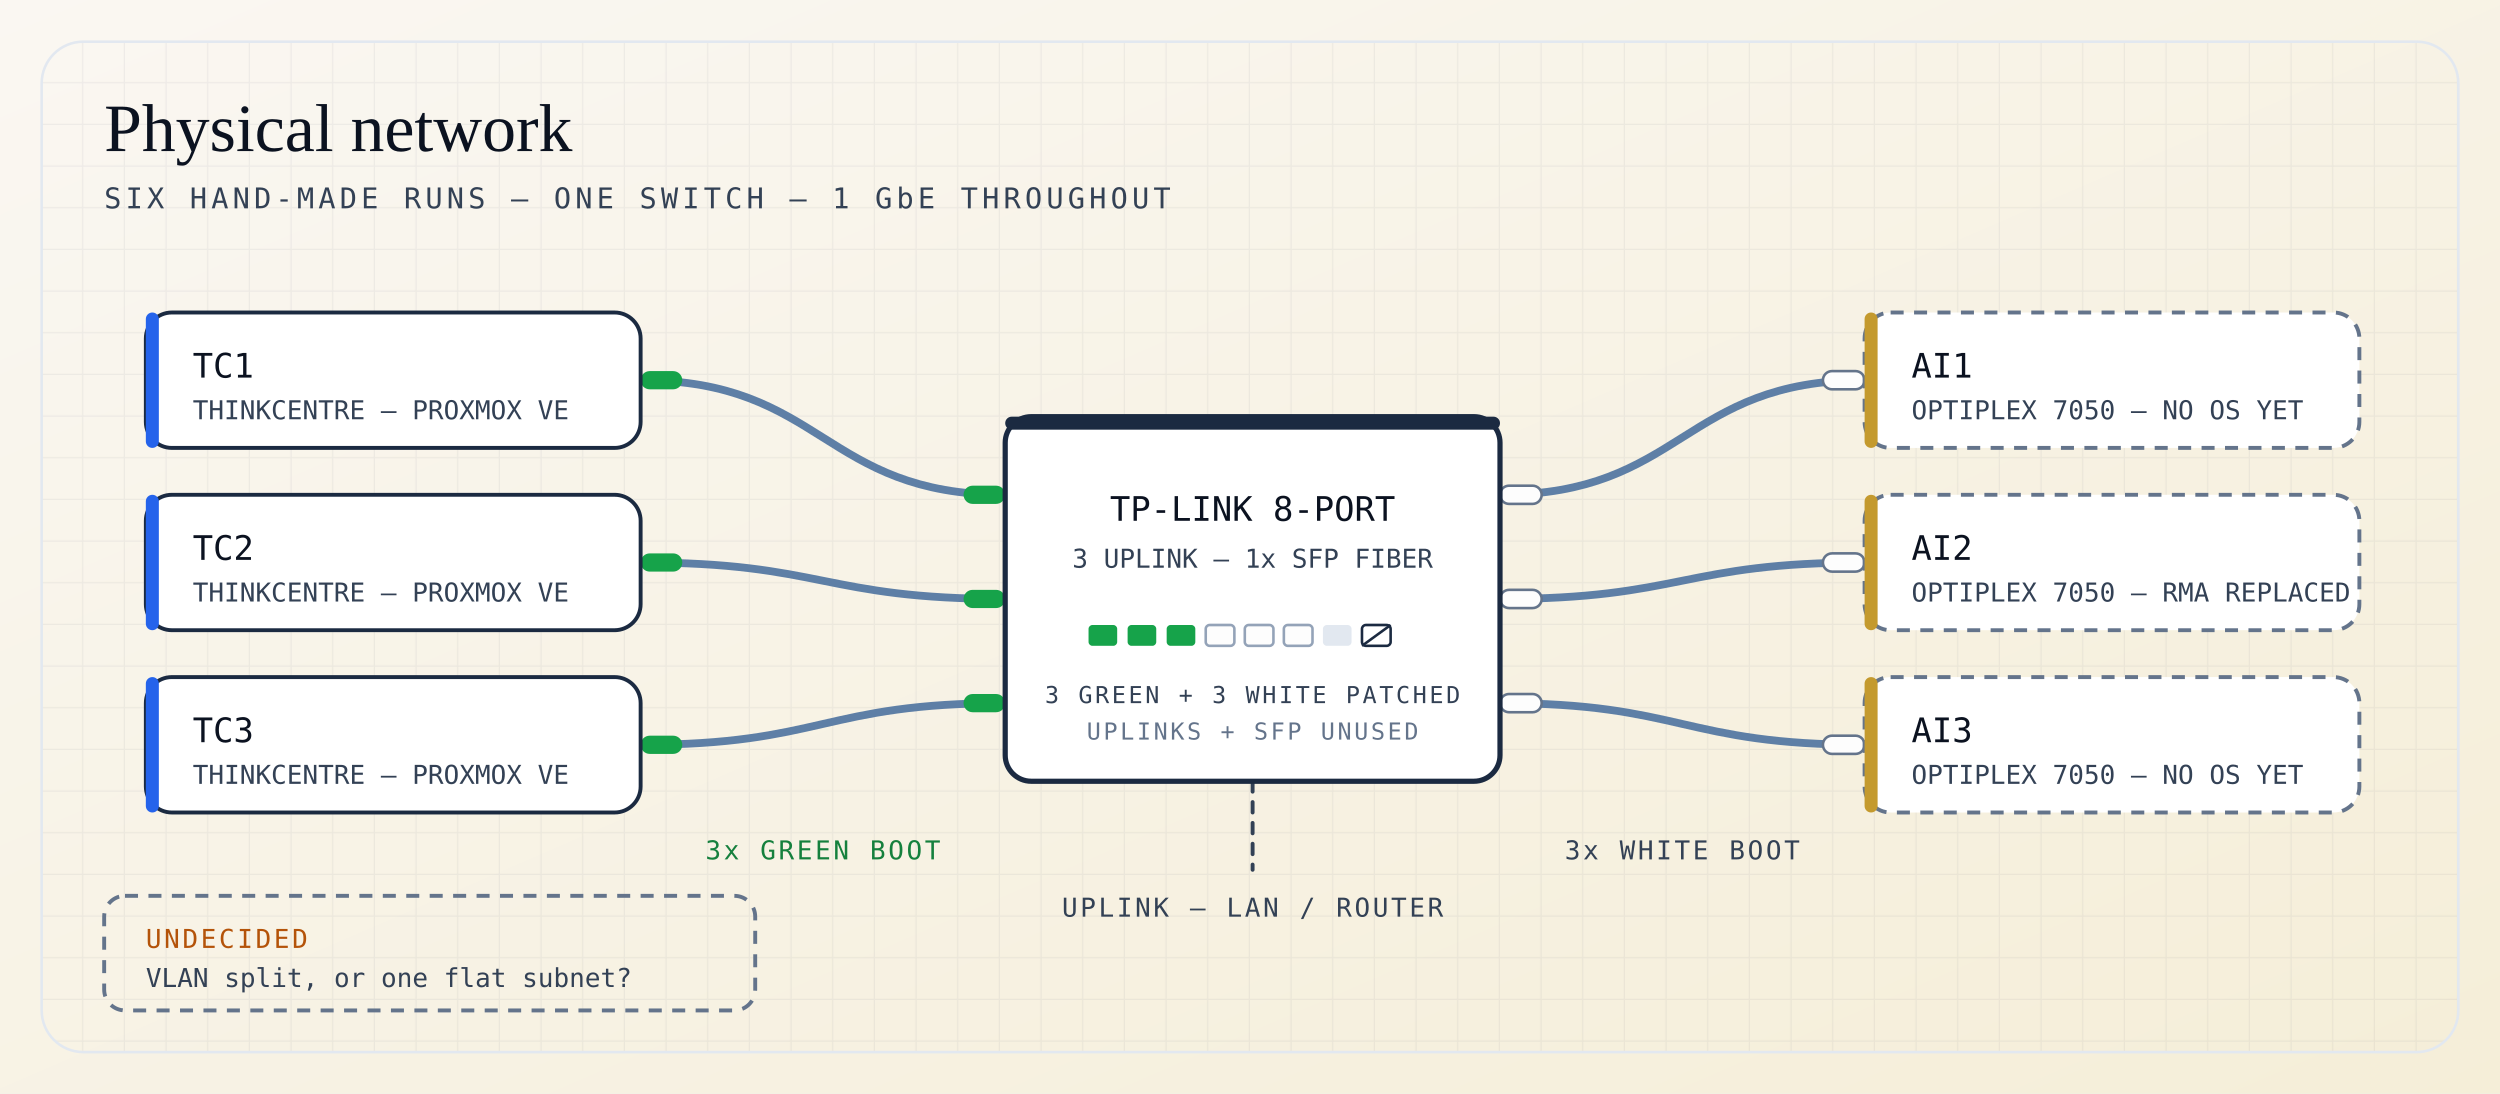
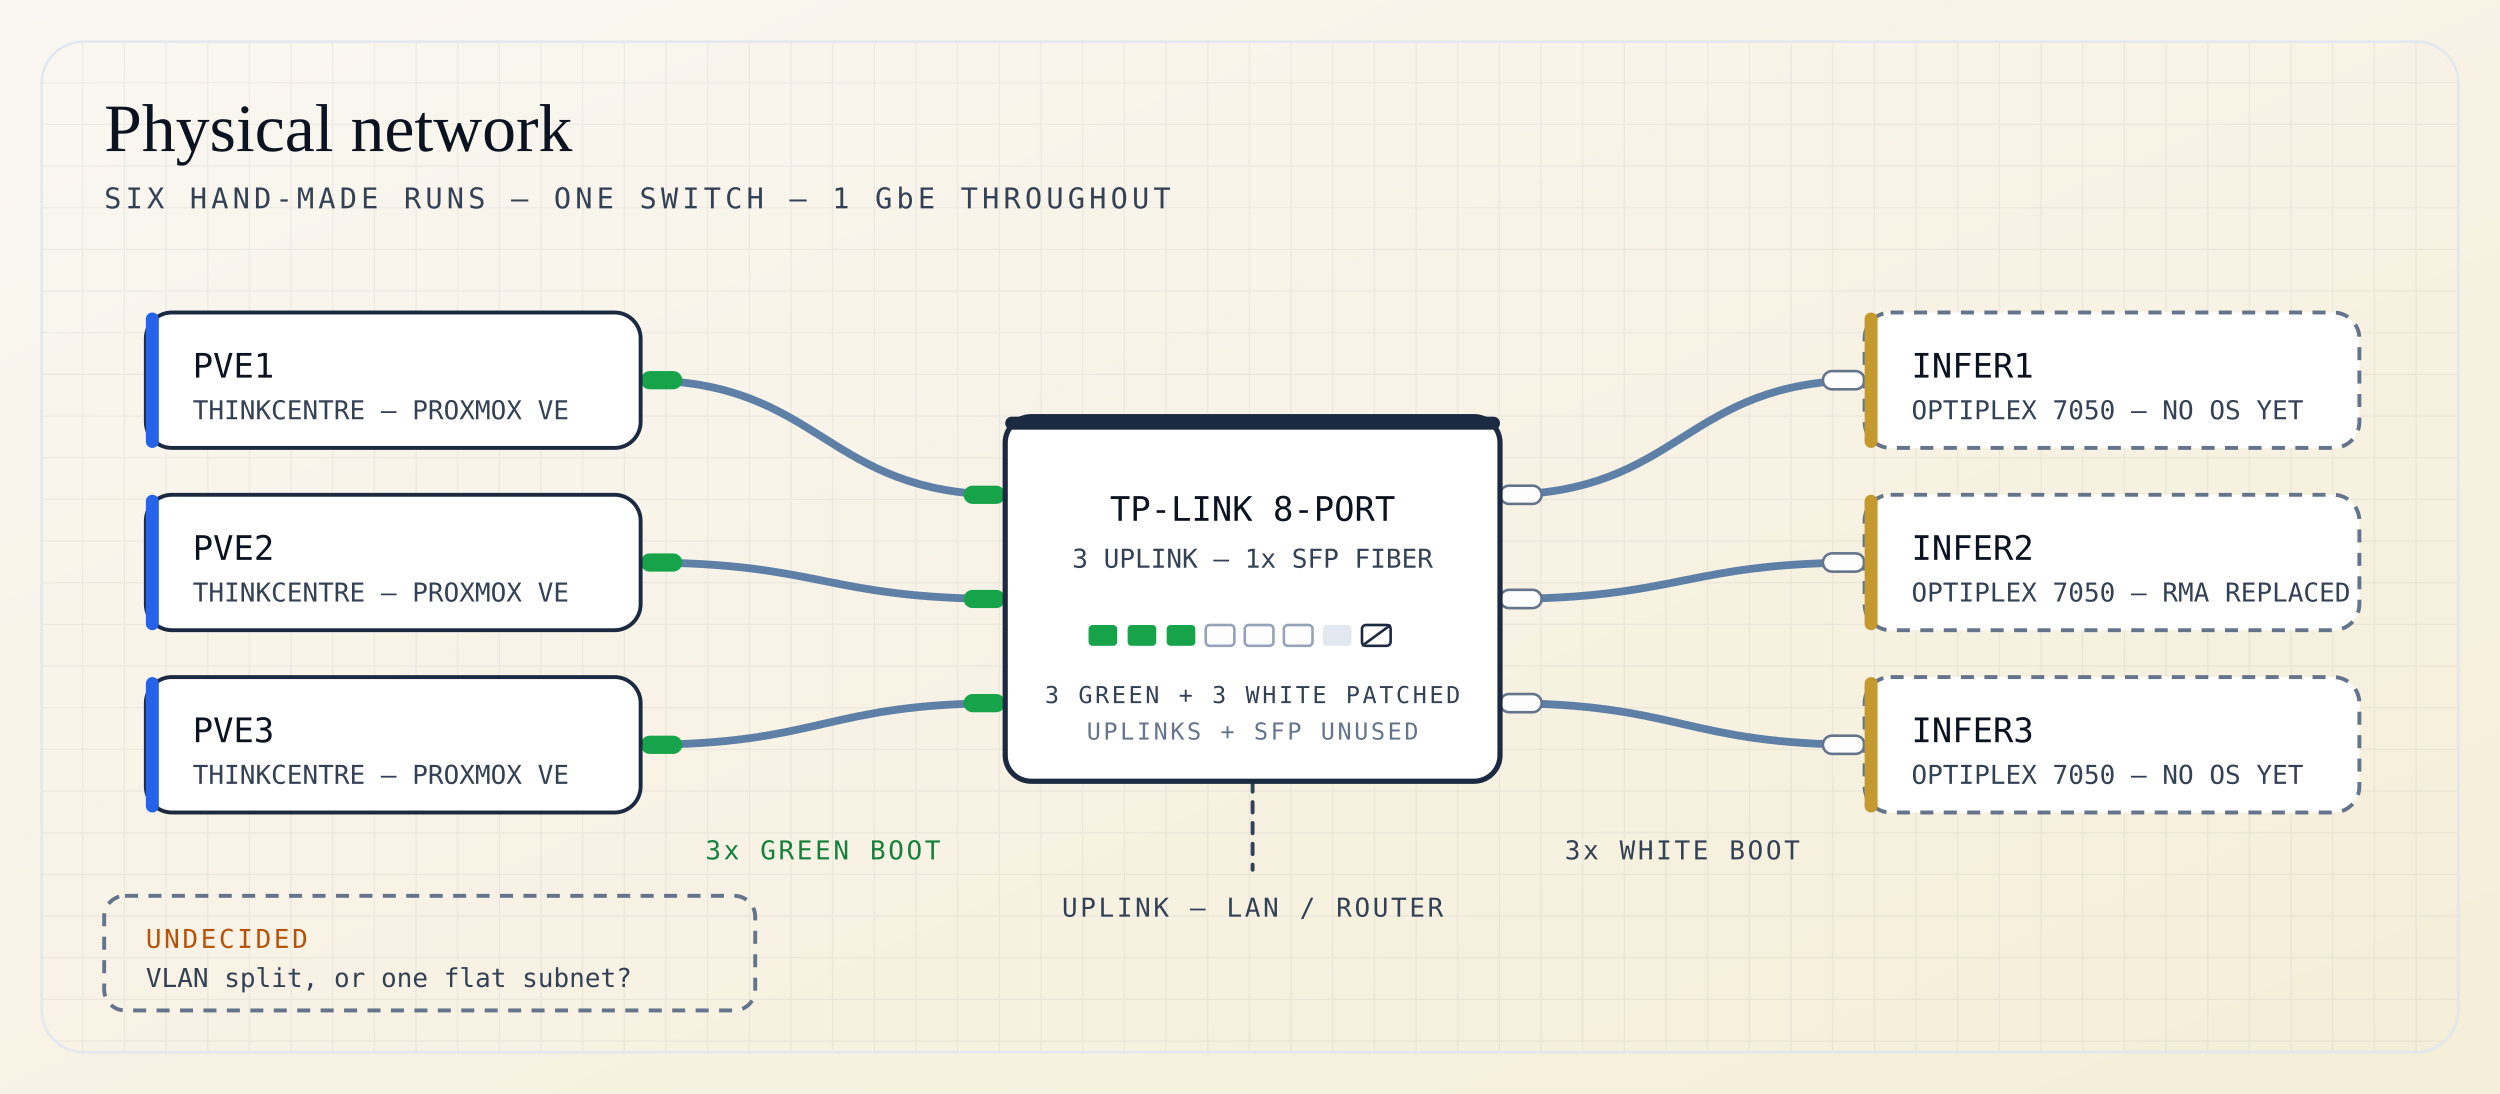
<svg xmlns="http://www.w3.org/2000/svg" width="960" height="420" viewBox="0 0 960 420" role="img" aria-labelledby="t d">
  <defs>
    <linearGradient id="paper" x1="0" y1="0" x2="1" y2="1">
      <stop offset="0" stop-color="#FAF7F2" />
      <stop offset="1" stop-color="#F5EED8" />
    </linearGradient>
    <pattern id="grid" width="16" height="16" patternUnits="userSpaceOnUse">
      <path d="M16 0V16M0 16H16" fill="none" stroke="#334155" stroke-width="1" stroke-opacity="0.06" />
    </pattern>
    <clipPath id="frame">
      <rect x="16" y="16" width="928" height="388" rx="16" />
    </clipPath>
  </defs>
  <rect width="960" height="420" fill="url(#paper)" />
  <g clip-path="url(#frame)">
    <rect x="16" y="16" width="928" height="388" fill="url(#grid)" />
  </g>
  <rect x="16" y="16" width="928" height="388" rx="16" fill="none" stroke="#E2E8F0" stroke-width="1" />
  <text x="40" y="58" font-family="Georgia, 'Times New Roman', 'Liberation Serif', serif" font-size="26" fill="#0B1220">Physical network</text>
  <text x="40" y="80" font-family="ui-monospace, SFMono-Regular, Menlo, Consolas, monospace" font-size="11" letter-spacing="1.6" fill="#334155">SIX HAND-MADE RUNS — ONE SWITCH — 1 GbE THROUGHOUT</text>
  <g fill="none" stroke-linecap="round">
    <path d="M246 146C316 146 316 190 386 190" stroke="#5E7FA6" stroke-width="3" />
    <path d="M246 216C316 216 316 230 386 230" stroke="#5E7FA6" stroke-width="3" />
    <path d="M246 286C316 286 316 270 386 270" stroke="#5E7FA6" stroke-width="3" />
    <path d="M576 190C646 190 646 146 716 146" stroke="#5E7FA6" stroke-width="3" />
    <path d="M576 230C646 230 646 216 716 216" stroke="#5E7FA6" stroke-width="3" />
    <path d="M576 270C646 270 646 286 716 286" stroke="#5E7FA6" stroke-width="3" />
    <path d="M481 300V334" stroke="#334155" stroke-width="1.5" stroke-dasharray="4 4" />
  </g>
  <g>
    <rect x="246" y="142.5" width="16" height="7" rx="3.5" fill="#16A34A" />
    <rect x="246" y="212.5" width="16" height="7" rx="3.5" fill="#16A34A" />
    <rect x="246" y="282.5" width="16" height="7" rx="3.5" fill="#16A34A" />
    <rect x="370" y="186.5" width="16" height="7" rx="3.5" fill="#16A34A" />
    <rect x="370" y="226.5" width="16" height="7" rx="3.5" fill="#16A34A" />
    <rect x="370" y="266.5" width="16" height="7" rx="3.5" fill="#16A34A" />
    <g fill="#FDFDFD" stroke="#64748B" stroke-width="1">
      <rect x="576" y="186.5" width="16" height="7" rx="3.5" />
      <rect x="576" y="226.5" width="16" height="7" rx="3.5" />
      <rect x="576" y="266.5" width="16" height="7" rx="3.5" />
      <rect x="700" y="142.5" width="16" height="7" rx="3.5" />
      <rect x="700" y="212.5" width="16" height="7" rx="3.5" />
      <rect x="700" y="282.5" width="16" height="7" rx="3.5" />
    </g>
  </g>
  <g font-family="ui-monospace, SFMono-Regular, Menlo, Consolas, monospace">
    <rect x="56" y="120" width="190" height="52" rx="10" fill="#FFFFFF" stroke="#1B2A41" stroke-width="1.5" />
    <rect x="56" y="120" width="5" height="52" rx="2.5" fill="#2563EB" />
-     <text x="74" y="145" font-size="13" fill="#0B1220">TC1</text>
+     <text x="74" y="145" font-size="13" fill="#0B1220">PVE1</text>
    <text x="74" y="161" font-size="10" fill="#334155">THINKCENTRE — PROXMOX VE</text>
    <rect x="56" y="190" width="190" height="52" rx="10" fill="#FFFFFF" stroke="#1B2A41" stroke-width="1.5" />
    <rect x="56" y="190" width="5" height="52" rx="2.5" fill="#2563EB" />
-     <text x="74" y="215" font-size="13" fill="#0B1220">TC2</text>
+     <text x="74" y="215" font-size="13" fill="#0B1220">PVE2</text>
    <text x="74" y="231" font-size="10" fill="#334155">THINKCENTRE — PROXMOX VE</text>
    <rect x="56" y="260" width="190" height="52" rx="10" fill="#FFFFFF" stroke="#1B2A41" stroke-width="1.5" />
    <rect x="56" y="260" width="5" height="52" rx="2.5" fill="#2563EB" />
-     <text x="74" y="285" font-size="13" fill="#0B1220">TC3</text>
+     <text x="74" y="285" font-size="13" fill="#0B1220">PVE3</text>
    <text x="74" y="301" font-size="10" fill="#334155">THINKCENTRE — PROXMOX VE</text>
  </g>
  <g font-family="ui-monospace, SFMono-Regular, Menlo, Consolas, monospace">
    <rect x="386" y="160" width="190" height="140" rx="10" fill="#FFFFFF" stroke="#1B2A41" stroke-width="2" />
    <rect x="386" y="160" width="190" height="5" rx="2.5" fill="#1B2A41" />
    <text x="481" y="200" text-anchor="middle" font-size="13" fill="#0B1220">TP-LINK 8-PORT</text>
    <text x="481" y="218" text-anchor="middle" font-size="10" fill="#334155">3 UPLINK — 1x SFP FIBER</text>
    <g>
      <rect x="418" y="240" width="11" height="8" rx="1.5" fill="#16A34A" />
      <rect x="433" y="240" width="11" height="8" rx="1.5" fill="#16A34A" />
      <rect x="448" y="240" width="11" height="8" rx="1.5" fill="#16A34A" />
      <rect x="463" y="240" width="11" height="8" rx="1.5" fill="#FDFDFD" stroke="#94A3B8" stroke-width="1" />
      <rect x="478" y="240" width="11" height="8" rx="1.5" fill="#FDFDFD" stroke="#94A3B8" stroke-width="1" />
      <rect x="493" y="240" width="11" height="8" rx="1.5" fill="#FDFDFD" stroke="#94A3B8" stroke-width="1" />
      <rect x="508" y="240" width="11" height="8" rx="1.5" fill="#E2E8F0" />
      <rect x="523" y="240" width="11" height="8" rx="1.5" fill="none" stroke="#1B2A41" stroke-width="1" />
      <path d="M523 248l11-8" stroke="#1B2A41" stroke-width="1" />
    </g>
    <text x="481" y="270" text-anchor="middle" font-size="9" letter-spacing="1" fill="#334155" textLength="150" lengthAdjust="spacingAndGlyphs">3 GREEN + 3 WHITE PATCHED</text>
    <text x="481" y="284" text-anchor="middle" font-size="9" letter-spacing="1" fill="#64748B" textLength="126" lengthAdjust="spacingAndGlyphs">UPLINKS + SFP UNUSED</text>
  </g>
  <g font-family="ui-monospace, SFMono-Regular, Menlo, Consolas, monospace">
    <rect x="716" y="120" width="190" height="52" rx="10" fill="#FFFFFF" stroke="#64748B" stroke-width="1.5" stroke-dasharray="5 4" />
    <rect x="716" y="120" width="5" height="52" rx="2.5" fill="#C49A2E" />
-     <text x="734" y="145" font-size="13" fill="#0B1220">AI1</text>
+     <text x="734" y="145" font-size="13" fill="#0B1220">INFER1</text>
    <text x="734" y="161" font-size="10" fill="#334155">OPTIPLEX 7050 — NO OS YET</text>
    <rect x="716" y="190" width="190" height="52" rx="10" fill="#FFFFFF" stroke="#64748B" stroke-width="1.5" stroke-dasharray="5 4" />
    <rect x="716" y="190" width="5" height="52" rx="2.5" fill="#C49A2E" />
-     <text x="734" y="215" font-size="13" fill="#0B1220">AI2</text>
+     <text x="734" y="215" font-size="13" fill="#0B1220">INFER2</text>
    <text x="734" y="231" font-size="10" fill="#334155">OPTIPLEX 7050 — RMA REPLACED</text>
    <rect x="716" y="260" width="190" height="52" rx="10" fill="#FFFFFF" stroke="#64748B" stroke-width="1.5" stroke-dasharray="5 4" />
    <rect x="716" y="260" width="5" height="52" rx="2.5" fill="#C49A2E" />
-     <text x="734" y="285" font-size="13" fill="#0B1220">AI3</text>
+     <text x="734" y="285" font-size="13" fill="#0B1220">INFER3</text>
    <text x="734" y="301" font-size="10" fill="#334155">OPTIPLEX 7050 — NO OS YET</text>
  </g>
  <g font-family="ui-monospace, SFMono-Regular, Menlo, Consolas, monospace" font-size="10" letter-spacing="1">
    <text x="316" y="330" text-anchor="middle" fill="#15803D">3x GREEN BOOT</text>
    <text x="646" y="330" text-anchor="middle" fill="#334155">3x WHITE BOOT</text>
    <text x="481" y="352" text-anchor="middle" fill="#334155">UPLINK — LAN / ROUTER</text>
  </g>
  <g>
    <rect x="40" y="344" width="250" height="44" rx="8" fill="none" stroke="#64748B" stroke-width="1.5" stroke-dasharray="5 4" />
    <text x="56" y="364" font-family="ui-monospace, SFMono-Regular, Menlo, Consolas, monospace" font-size="10" letter-spacing="1" fill="#B45309">UNDECIDED</text>
    <text x="56" y="379" font-family="ui-monospace, SFMono-Regular, Menlo, Consolas, monospace" font-size="10" fill="#334155">VLAN split, or one flat subnet?</text>
  </g>
</svg>
